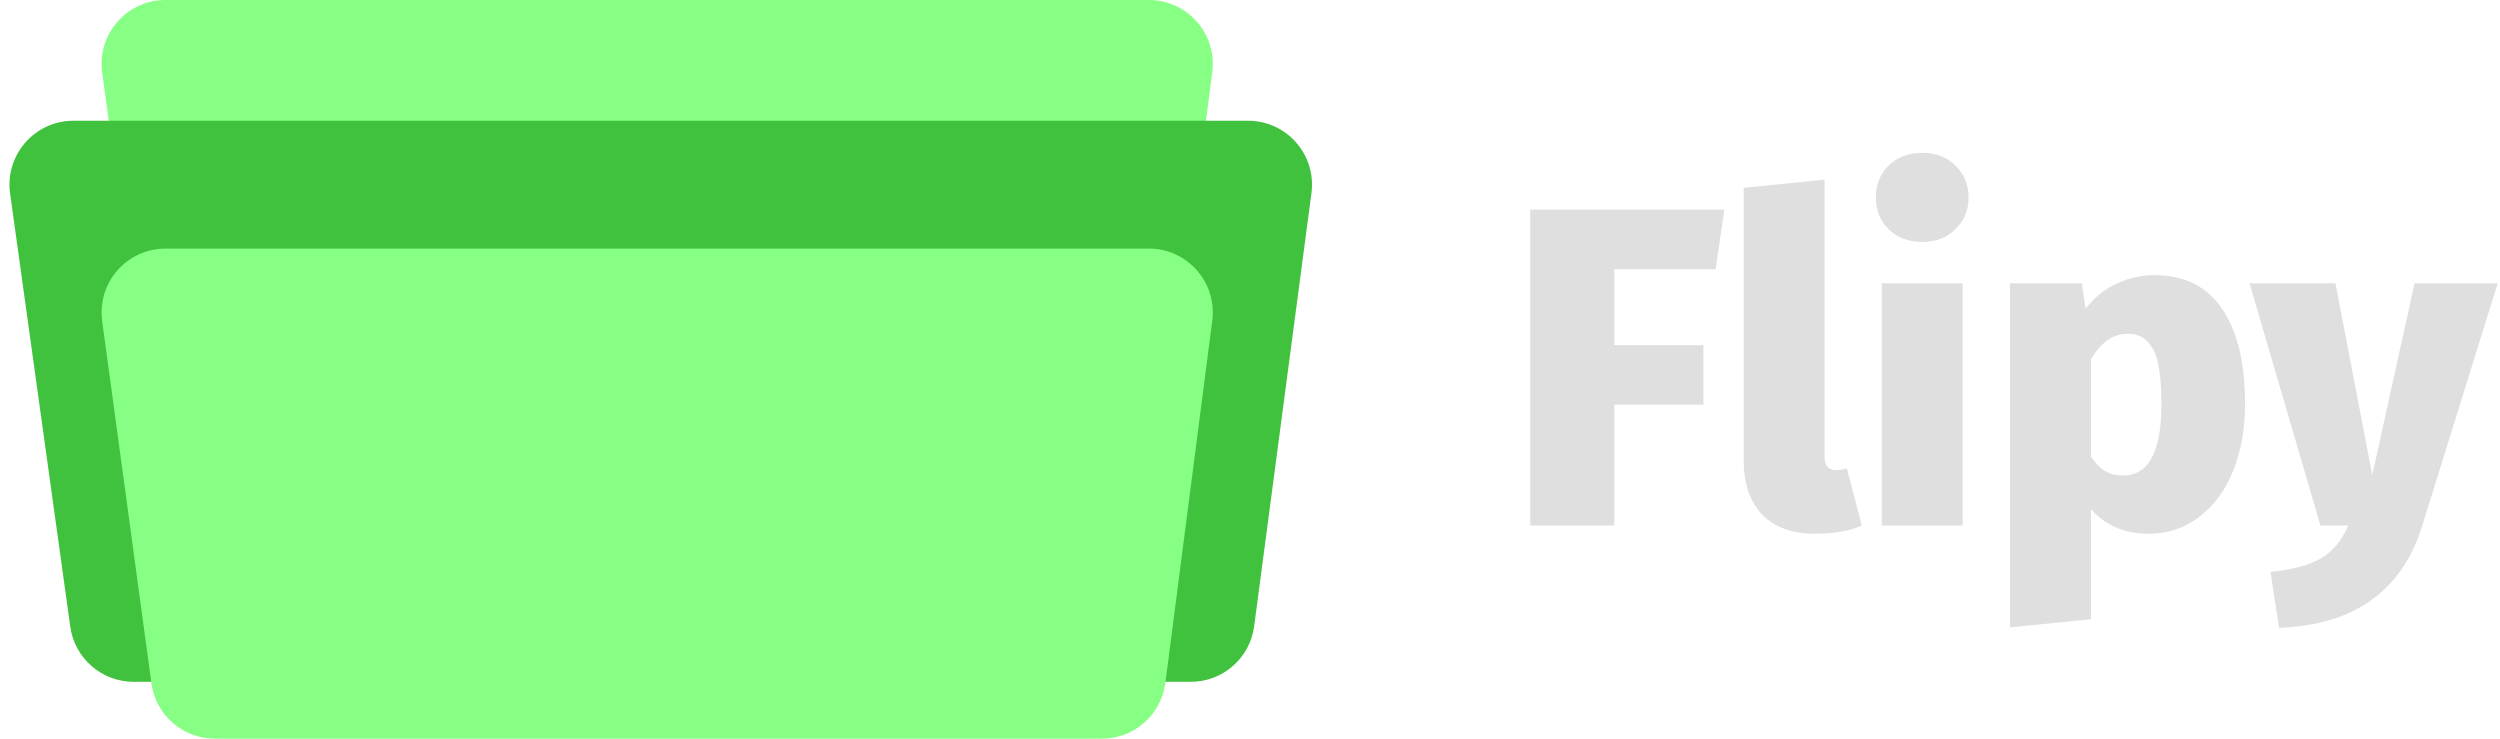
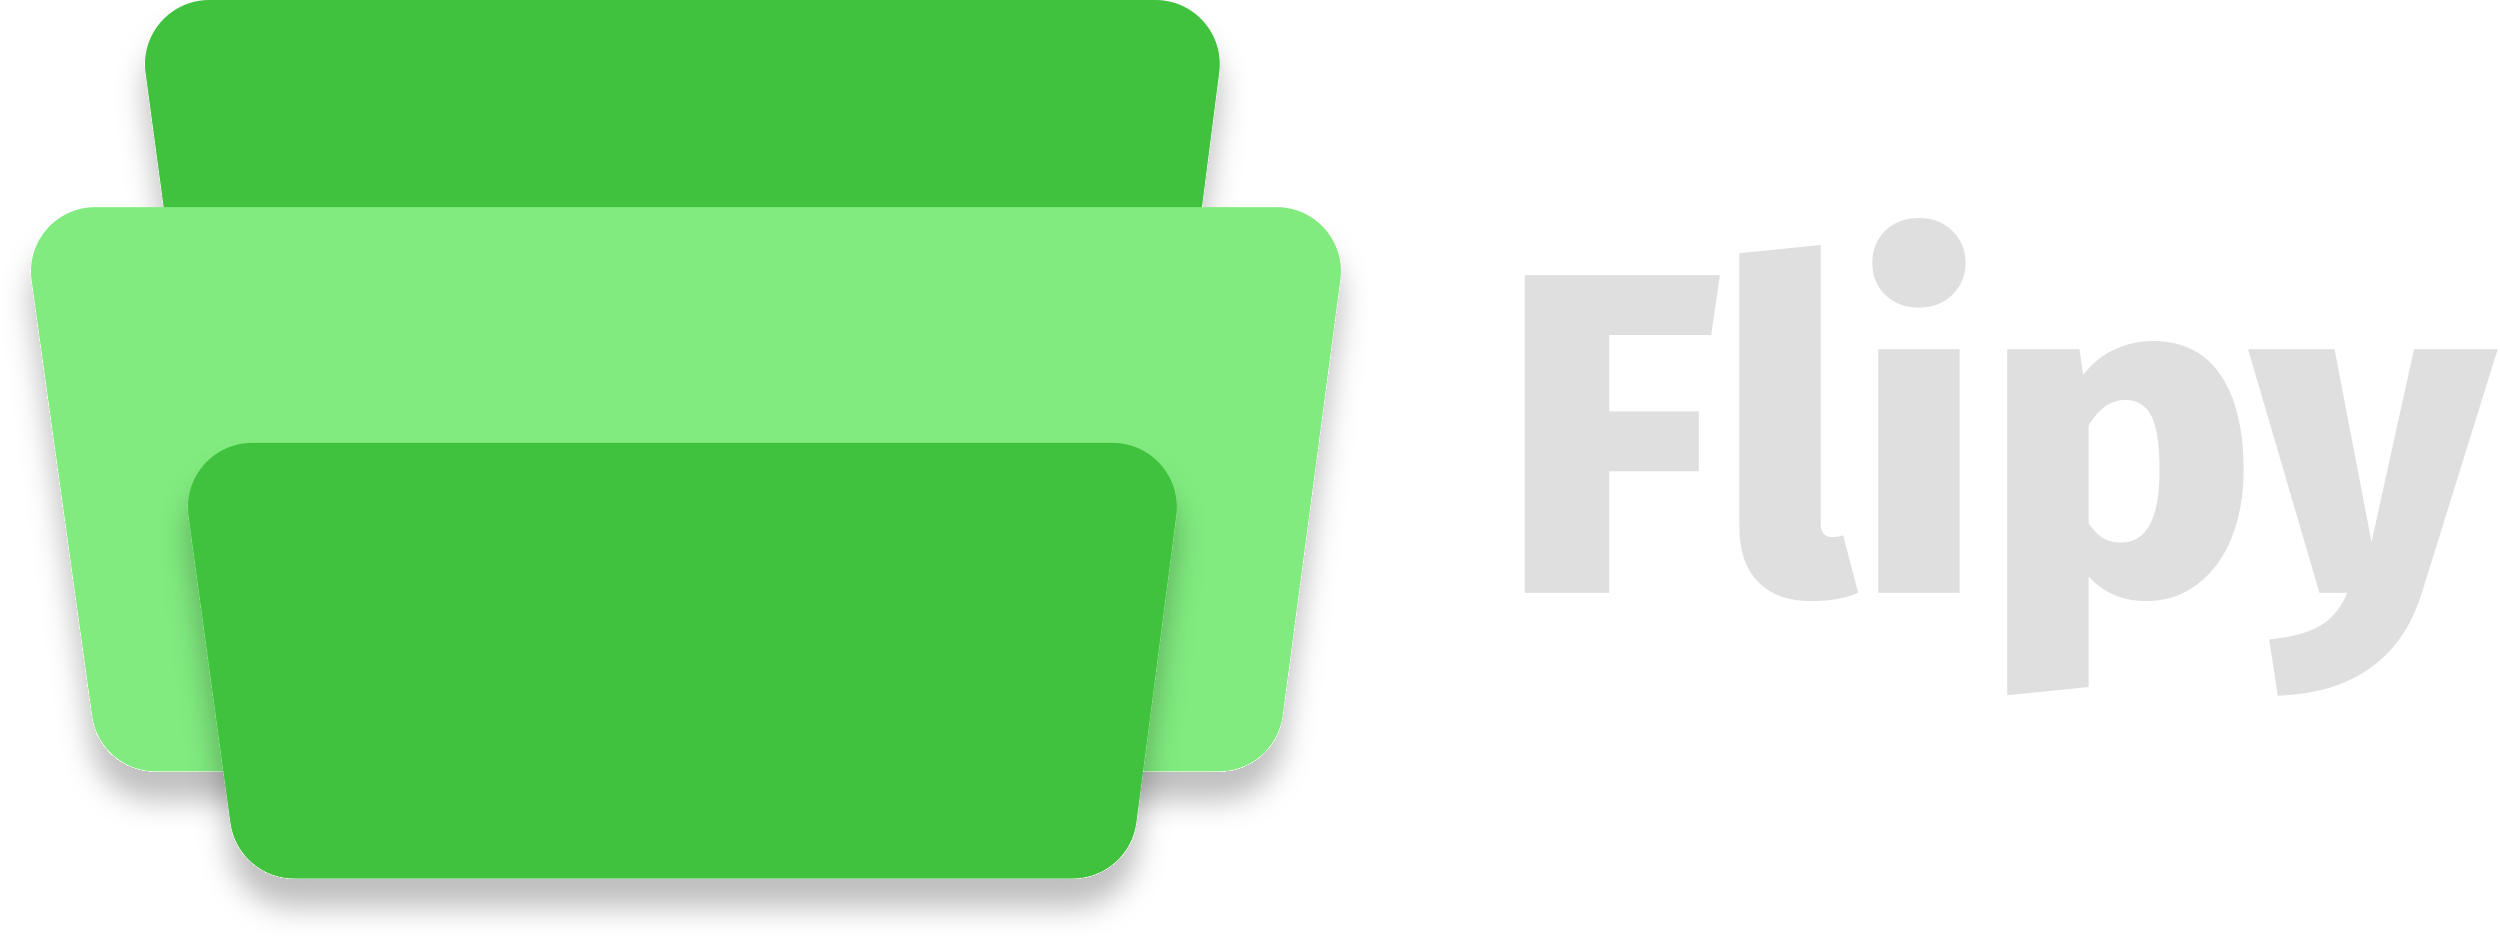
- <svg xmlns="http://www.w3.org/2000/svg" width="352" height="104" viewBox="0 0 352 104" fill="none">
-   <path d="M164.083 61.156C163.502 65.642 159.681 69 155.157 69L30.239 69C25.736 69 21.927 65.673 21.321 61.212L14.388 10.212C13.654 4.81 17.854 -1.02458e-06 23.306 -4.48614e-07L161.76 1.41771e-05C167.189 1.47506e-05 171.382 4.771 170.685 10.155L164.083 61.156Z" fill="#86FF84" />
-   <path d="M176.585 88.18C175.993 92.656 172.177 96 167.663 96L18.808 96C14.316 96 10.512 92.688 9.894 88.238L1.422 27.238C0.67 21.827 4.874 17 10.336 17L175.731 17C181.171 17 185.367 21.788 184.653 27.18L176.585 88.18Z" fill="#41C23E" />
-   <path d="M164.083 96.156C163.502 100.642 159.681 104 155.157 104L30.239 104C25.736 104 21.927 100.673 21.321 96.212L14.388 45.212C13.654 39.81 17.854 35 23.306 35L161.76 35C167.189 35 171.382 39.771 170.685 45.156L164.083 96.156Z" fill="#86FF84" />
-   <path d="M215.456 74V29.52H242.784L241.568 37.904H227.296V48.592H239.84V56.976H227.296V74H215.456ZM255.556 75.152C252.356 75.152 249.881 74.256 248.132 72.464C246.383 70.672 245.508 68.091 245.508 64.72V26.448L256.9 25.296V64.336C256.9 65.573 257.455 66.192 258.564 66.192C259.033 66.192 259.524 66.107 260.036 65.936L262.148 74C260.399 74.768 258.201 75.152 255.556 75.152ZM276.345 39.888V74H264.953V39.888H276.345ZM270.649 21.52C272.569 21.52 274.126 22.117 275.321 23.312C276.558 24.507 277.177 26 277.177 27.792C277.177 29.584 276.558 31.077 275.321 32.272C274.126 33.467 272.569 34.064 270.649 34.064C268.729 34.064 267.15 33.467 265.913 32.272C264.718 31.077 264.121 29.584 264.121 27.792C264.121 26 264.718 24.507 265.913 23.312C267.15 22.117 268.729 21.52 270.649 21.52ZM303.304 38.736C307.57 38.736 310.77 40.336 312.904 43.536C315.037 46.693 316.104 51.131 316.104 56.848C316.104 60.347 315.549 63.483 314.44 66.256C313.33 69.029 311.73 71.205 309.64 72.784C307.592 74.363 305.224 75.152 302.536 75.152C299.165 75.152 296.456 74 294.408 71.696V87.184L283.016 88.336V39.888H293.128L293.64 43.472C294.962 41.808 296.456 40.613 298.12 39.888C299.826 39.12 301.554 38.736 303.304 38.736ZM298.888 66.96C302.514 66.96 304.328 63.632 304.328 56.976C304.328 53.093 303.922 50.469 303.112 49.104C302.344 47.696 301.17 46.992 299.592 46.992C297.544 46.992 295.816 48.187 294.408 50.576V64.272C295.048 65.211 295.709 65.893 296.392 66.32C297.117 66.747 297.949 66.96 298.888 66.96ZM341.055 74C339.647 78.565 337.279 82.043 333.951 84.432C330.666 86.864 326.314 88.187 320.895 88.4L319.679 80.528C322.922 80.187 325.332 79.525 326.911 78.544C328.49 77.605 329.727 76.091 330.623 74H326.719L316.735 39.888H328.831L334.015 66.896L339.967 39.888H351.679L341.055 74Z" fill="#DFDFDF" />
+ <svg xmlns="http://www.w3.org/2000/svg" width="350" height="131" viewBox="0 0 350 131" fill="none">
+   <g filter="url(#filter0_d_26_22)">
+     <path d="M164.412 59.145C163.836 63.636 160.013 67 155.485 67L35.894 67C31.388 67 27.576 63.667 26.975 59.202L20.374 10.201C19.647 4.802 23.846 1.63962e-06 29.294 2.21513e-06L161.772 1.62096e-05C167.197 1.67826e-05 171.389 4.764 170.698 10.145L164.412 59.145Z" fill="#41C23E" />
+   </g>
+   <g filter="url(#filter1_d_26_22)">
+     <path d="M179.585 100.18C178.993 104.656 175.177 108 170.663 108L21.808 108C17.316 108 13.512 104.688 12.894 100.238L4.422 39.238C3.67 33.827 7.874 29 13.336 29L178.731 29C184.171 29 188.367 33.788 187.653 39.18L179.585 100.18Z" fill="#81EB7F" />
+   </g>
+   <g filter="url(#filter2_d_26_22)">
+     <path d="M159.097 115.159C158.514 119.644 154.694 123 150.172 123L41.173 123C36.673 123 32.864 119.675 32.256 115.216L26.393 72.216C25.656 66.812 29.857 62 35.31 62L155.756 62C161.186 62 165.38 66.773 164.681 72.159L159.097 115.159Z" fill="#41C23E" />
+   </g>
+   <path d="M213.456 83V38.52H240.784L239.568 46.904H225.296V57.592H237.84V65.976H225.296V83H213.456ZM253.556 84.152C250.356 84.152 247.881 83.256 246.132 81.464C244.383 79.672 243.508 77.091 243.508 73.72V35.448L254.9 34.296V73.336C254.9 74.573 255.455 75.192 256.564 75.192C257.033 75.192 257.524 75.107 258.036 74.936L260.148 83C258.399 83.768 256.201 84.152 253.556 84.152ZM274.345 48.888V83H262.953V48.888H274.345ZM268.649 30.52C270.569 30.52 272.126 31.117 273.321 32.312C274.558 33.507 275.177 35 275.177 36.792C275.177 38.584 274.558 40.077 273.321 41.272C272.126 42.467 270.569 43.064 268.649 43.064C266.729 43.064 265.15 42.467 263.913 41.272C262.718 40.077 262.121 38.584 262.121 36.792C262.121 35 262.718 33.507 263.913 32.312C265.15 31.117 266.729 30.52 268.649 30.52ZM301.304 47.736C305.57 47.736 308.77 49.336 310.904 52.536C313.037 55.693 314.104 60.131 314.104 65.848C314.104 69.347 313.549 72.483 312.44 75.256C311.33 78.029 309.73 80.205 307.64 81.784C305.592 83.363 303.224 84.152 300.536 84.152C297.165 84.152 294.456 83 292.408 80.696V96.184L281.016 97.336V48.888H291.128L291.64 52.472C292.962 50.808 294.456 49.613 296.12 48.888C297.826 48.12 299.554 47.736 301.304 47.736ZM296.888 75.96C300.514 75.96 302.328 72.632 302.328 65.976C302.328 62.093 301.922 59.469 301.112 58.104C300.344 56.696 299.17 55.992 297.592 55.992C295.544 55.992 293.816 57.187 292.408 59.576V73.272C293.048 74.211 293.709 74.893 294.392 75.32C295.117 75.747 295.949 75.96 296.888 75.96ZM339.055 83C337.647 87.565 335.279 91.043 331.951 93.432C328.666 95.864 324.314 97.187 318.895 97.4L317.679 89.528C320.922 89.187 323.332 88.525 324.911 87.544C326.49 86.605 327.727 85.091 328.623 83H324.719L314.735 48.888H326.831L332.015 75.896L337.967 48.888H349.679L339.055 83Z" fill="#DFDFDF" />
+   <defs>
+     <filter id="filter0_d_26_22" x="16.292" y="3.8147e-06" width="158.481" height="75" filterUnits="userSpaceOnUse" color-interpolation-filters="sRGB">
+       <feFlood flood-opacity="0" result="BackgroundImageFix" />
+       <feColorMatrix in="SourceAlpha" type="matrix" values="0 0 0 0 0 0 0 0 0 0 0 0 0 0 0 0 0 0 127 0" result="hardAlpha" />
+       <feOffset dy="4" />
+       <feGaussianBlur stdDeviation="2" />
+       <feComposite in2="hardAlpha" operator="out" />
+       <feColorMatrix type="matrix" values="0 0 0 0 0 0 0 0 0 0 0 0 0 0 0 0 0 0 0.25 0" />
+       <feBlend mode="normal" in2="BackgroundImageFix" result="effect1_dropShadow_26_22" />
+       <feBlend mode="normal" in="SourceGraphic" in2="effect1_dropShadow_26_22" result="shape" />
+     </filter>
+     <filter id="filter1_d_26_22" x="0.335" y="29" width="191.398" height="87" filterUnits="userSpaceOnUse" color-interpolation-filters="sRGB">
+       <feFlood flood-opacity="0" result="BackgroundImageFix" />
+       <feColorMatrix in="SourceAlpha" type="matrix" values="0 0 0 0 0 0 0 0 0 0 0 0 0 0 0 0 0 0 127 0" result="hardAlpha" />
+       <feOffset dy="4" />
+       <feGaussianBlur stdDeviation="2" />
+       <feComposite in2="hardAlpha" operator="out" />
+       <feColorMatrix type="matrix" values="0 0 0 0 0 0 0 0 0 0 0 0 0 0 0 0 0 0 0.25 0" />
+       <feBlend mode="normal" in2="BackgroundImageFix" result="effect1_dropShadow_26_22" />
+       <feBlend mode="normal" in="SourceGraphic" in2="effect1_dropShadow_26_22" result="shape" />
+     </filter>
+     <filter id="filter2_d_26_22" x="22.309" y="62" width="146.448" height="69" filterUnits="userSpaceOnUse" color-interpolation-filters="sRGB">
+       <feFlood flood-opacity="0" result="BackgroundImageFix" />
+       <feColorMatrix in="SourceAlpha" type="matrix" values="0 0 0 0 0 0 0 0 0 0 0 0 0 0 0 0 0 0 127 0" result="hardAlpha" />
+       <feOffset dy="4" />
+       <feGaussianBlur stdDeviation="2" />
+       <feComposite in2="hardAlpha" operator="out" />
+       <feColorMatrix type="matrix" values="0 0 0 0 0 0 0 0 0 0 0 0 0 0 0 0 0 0 0.25 0" />
+       <feBlend mode="normal" in2="BackgroundImageFix" result="effect1_dropShadow_26_22" />
+       <feBlend mode="normal" in="SourceGraphic" in2="effect1_dropShadow_26_22" result="shape" />
+     </filter>
+   </defs>
</svg>
